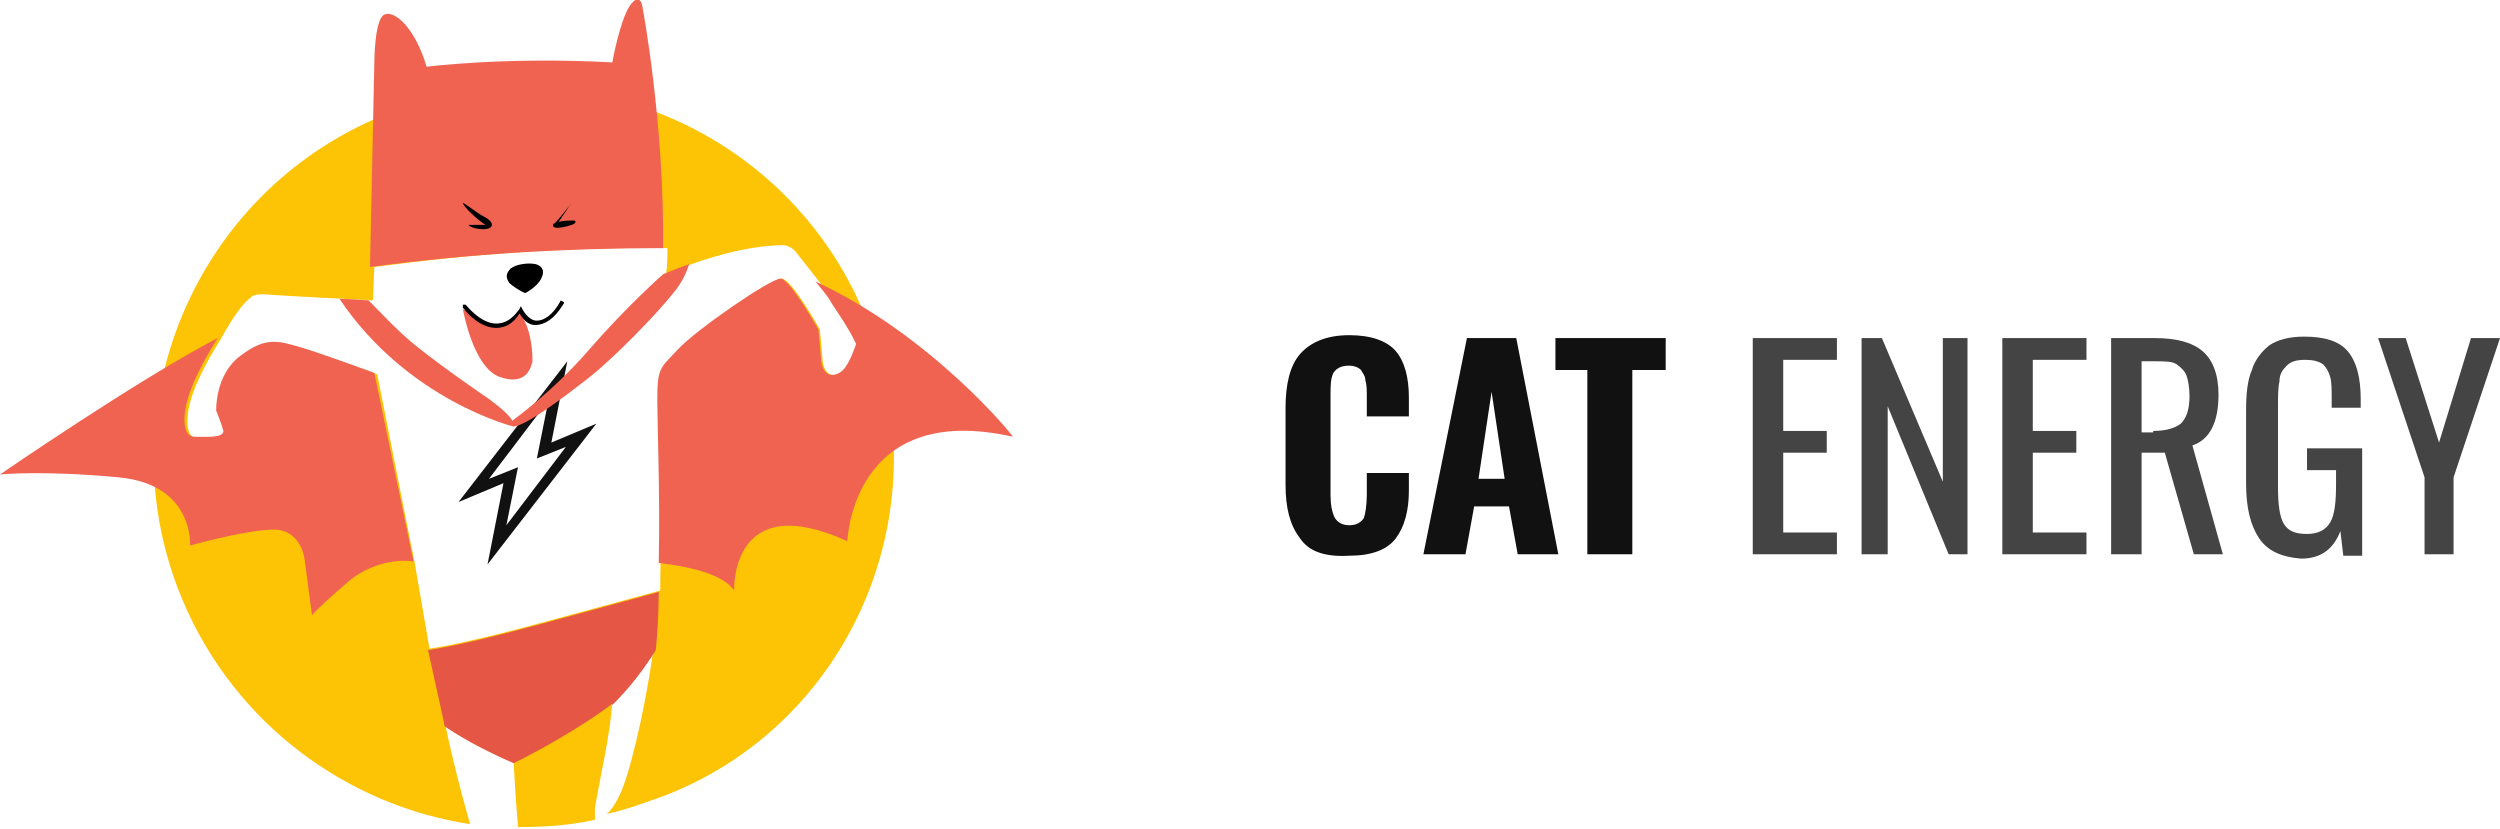
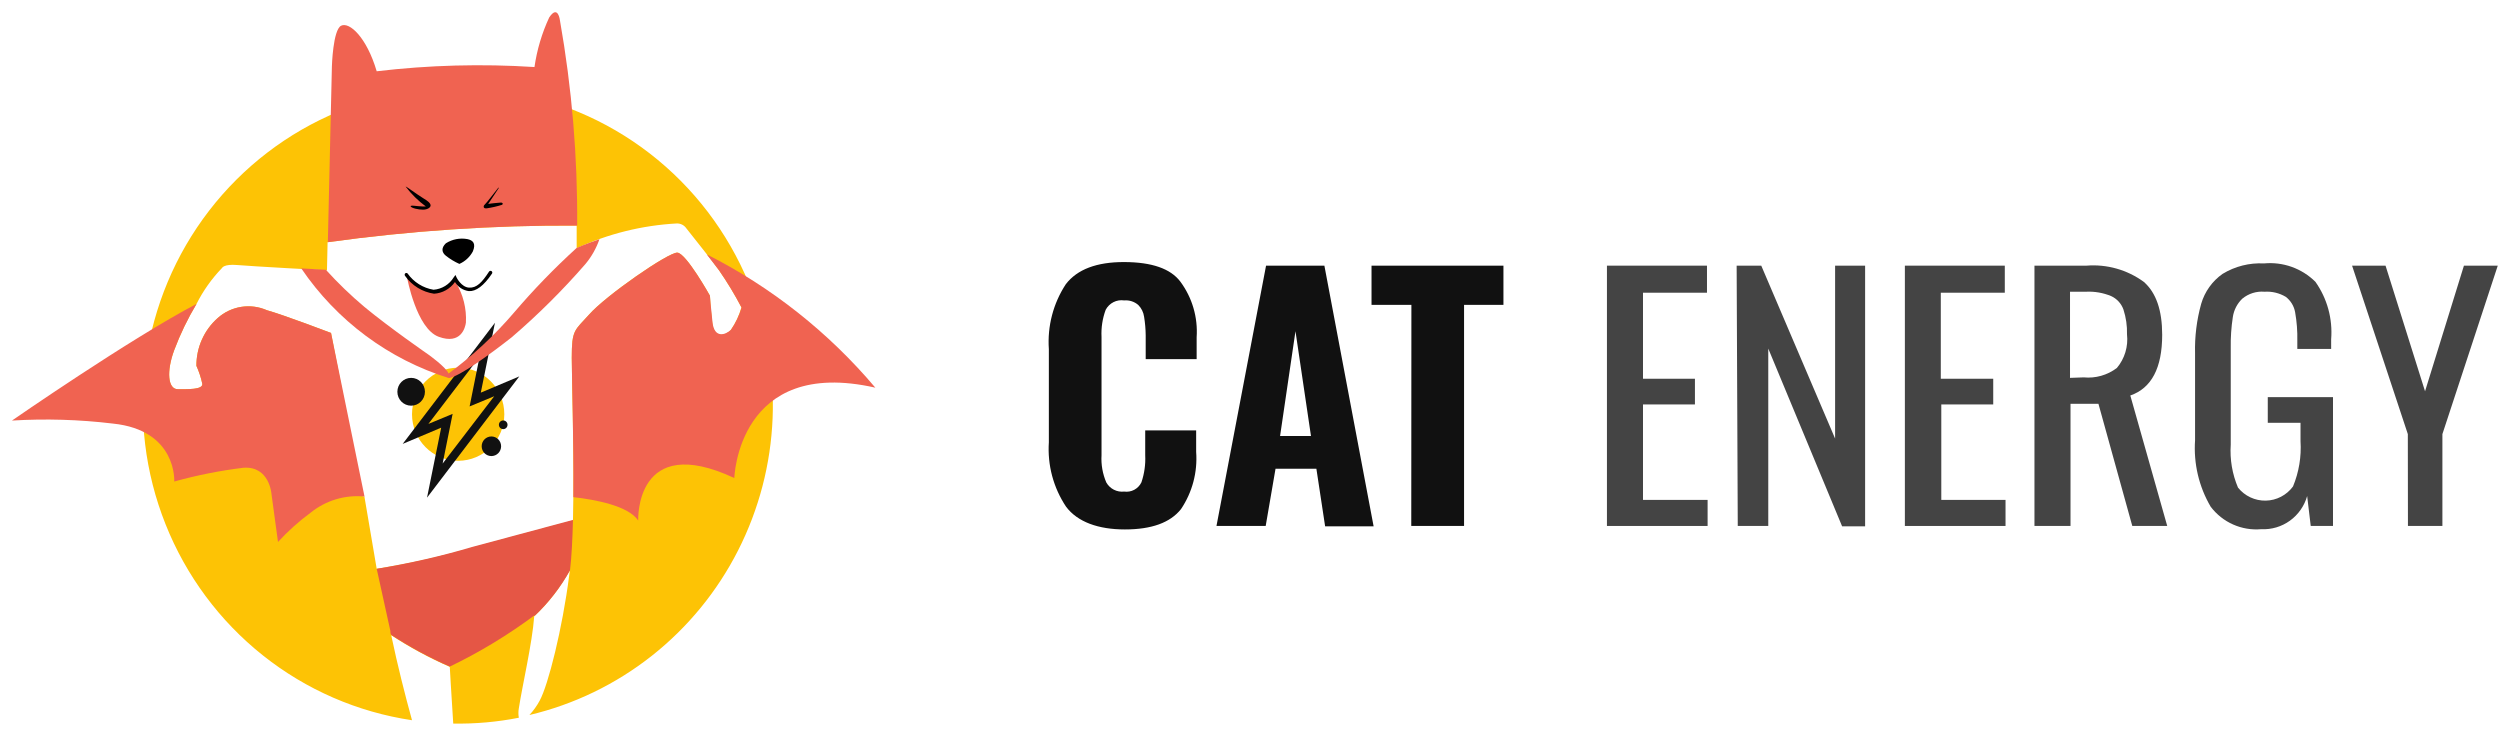
- <svg xmlns="http://www.w3.org/2000/svg" version="1.1" id="Layer_2" x="0px" y="0px" viewBox="0 0 172.3 57.1" style="enable-background:new 0 0 172.3 57.1;" xml:space="preserve">
-   <style type="text/css">
-     .st0 {
-       fill: #FDC305;
-     }
-     .st1 {
-       fill: #F06351;
-     }
-     .st2 {
-       fill: #E55645;
-     }
-     .st3 {
-       fill: #111111;
-     }
-     .st4 {
-       fill: #444444;
-     }
-   </style>
-   <path class="st0" d="M59.6,21.7C54.2,8.7,39.3,2.6,26.3,8S7.1,28.4,12.6,41.4c3.6,8.5,11.3,14.1,19.8,15.4c-0.6-2.1-1.2-4.4-1.7-6.8   c1.5,1,3.1,1.8,4.7,2.5c0,0,0,0,0,0c0,0,0.1,2.1,0.3,4.5c1.8,0,3.5-0.1,5.3-0.5c0-0.2,0-0.4,0-0.8c0.3-1.9,1.1-5.2,1.2-7.4   c1.1-1.1,2.1-2.3,2.9-3.7c0,0,0,0,0,0c0,0.1,0,0.3-0.1,0.4c-0.6,4.2-1.7,8.8-2.4,10c-0.2,0.4-0.5,0.9-0.8,1.1   c1.4-0.3,2.7-0.8,4.1-1.3C58.9,49.7,65.1,34.7,59.6,21.7z M58.2,25.5c-0.4,0.4-1.3,0.7-1.5-0.6c-0.1-1.3-0.2-2.2-0.2-2.2   s-1.9-3.4-2.6-3.5c-0.7,0-5.8,3.5-7.1,4.9c-1.2,1.3-1.4,1.2-1.4,3.5c0,1.7,0.2,8.1,0.1,13.1v0v0c0,0-2.2,0.6-8.1,2.2   c-5.9,1.6-7.8,1.8-7.8,1.8l-1-5.8c0,0,0,0,0,0c0,0,0,0,0,0c0,0,0,0,0,0c0,0,0,0,0,0c0,0,0,0,0,0c0,0,0,0,0,0l-2.6-13.1   c0,0-3.8-1.4-5.2-1.8c-1.4-0.4-2.3-0.7-4,0.6c-1.8,1.3-1.7,3.8-1.7,3.8s0.4,1,0.5,1.4c0,0.5-1.2,0.4-2,0.4s-0.9-1.4-0.3-3.1   c0.6-1.7,1.9-3.7,1.9-3.7s1.2-2.3,2.1-2.9c0,0,0.1-0.3,1.2-0.2c1.1,0.1,7.2,0.4,7.2,0.4l0.1-2.3c6.7-0.9,13.4-1.4,20.2-1.3   c0,0.6,0,1.2-0.1,1.8c0,0,4.4-2,8.1-2c0,0,0.4,0,0.8,0.4c0.3,0.4,2.4,3,2.6,3.4c0.2,0.4,1.2,1.7,1.8,3C59,23.7,58.6,25.1,58.2,25.5z   " />
-   <path class="st1" d="M56.2,19.4c0.5,0.6,0.9,1.1,1,1.3c0.2,0.4,1.2,1.7,1.8,3c0,0-0.4,1.3-0.9,1.8c-0.4,0.4-1.3,0.7-1.5-0.6   c-0.1-1.3-0.2-2.2-0.2-2.2s-1.9-3.4-2.6-3.5c-0.7,0-5.8,3.5-7.1,4.9c-1.2,1.3-1.4,1.2-1.4,3.5c0,1.5,0.2,6.6,0.1,11.2   c1.8,0.2,4.4,0.7,5.2,1.9c0,0-0.3-7.1,7.8-3.4c0,0,0.3-9.7,11.4-7.2C69.9,30.1,64.2,23.1,56.2,19.4z" />
-   <path class="st1" d="M45.7,17.1c0.1-8.5-1.4-16.5-1.4-16.5s-0.1-1.3-0.9-0.2c-0.7,1.1-1.2,3.9-1.2,3.9c-7.4-0.4-12.8,0.3-12.8,0.3   c-0.8-2.7-2.2-3.9-2.9-3.6c-0.7,0.3-0.7,3.3-0.7,3.3l-0.3,14.1C32.2,17.5,39,17.1,45.7,17.1z" />
-   <path class="st2" d="M45.2,44.8c0.1-1.1,0.2-2.5,0.2-4c0,0-2.2,0.6-8.1,2.2c-5.9,1.6-7.8,1.8-7.8,1.8l1.1,5c0,0.1,0,0.2,0.1,0.3   c1.5,1,3.1,1.8,4.7,2.5c4.4-2.2,6.8-4.1,6.8-4.1c0,0,0,0,0,0.1C43.4,47.4,44.4,46.1,45.2,44.8z" />
-   <path d="M31.9,14c0-0.1,1,0.7,1.4,0.9s0.6,0.4,0.6,0.6s-0.3,0.3-0.6,0.3s-0.9-0.1-1-0.3c0,0,0.6,0,0.9,0h0.3   C33.5,15.6,32.1,14.5,31.9,14z" />
-   <path d="M39.3,14.1c0,0-1,1.3-1.1,1.3s-0.2,0.3,0.2,0.3s1.1-0.2,1.2-0.3s0.1-0.2-0.1-0.2c-0.2,0-0.7,0-1,0.1L39.3,14.1   C39.4,14.1,39.4,14,39.3,14.1z" />
-   <path d="M36.2,20.2c0,0,0.8-0.4,1.1-1s0-0.9-0.4-1c-0.5-0.1-1.3,0-1.7,0.3c-0.4,0.4-0.3,0.7-0.1,1C35.3,19.7,35.9,20.1,36.2,20.2z" />
-   <path class="st1" d="M35.8,21.4c0,0-0.2,0.4-0.5,0.6c-0.2,0.2-0.6,0.4-1,0.4c-0.6,0-1.1-0.2-1.5-0.4c-0.2-0.1-0.4-0.3-0.5-0.4   c-0.2-0.2-0.4-0.3-0.4-0.3s0.7,4.1,2.6,4.7c1.8,0.6,2.1-0.7,2.2-1.1c0-0.3,0-2.1-0.8-3.2C35.9,21.4,35.9,21.6,35.8,21.4z" />
-   <g>
-     <path d="M34.2,22.6C34.1,22.6,34.1,22.6,34.2,22.6c-1.3,0-2.3-1.4-2.3-1.4c0-0.1,0-0.2,0-0.2c0.1,0,0.2,0,0.2,0c0,0,1,1.3,2.1,1.3     c0,0,0,0,0,0c0.6,0,1.1-0.3,1.6-1l0.1-0.2l0.1,0.2c0,0,0.4,0.8,1,0.8c0.5,0,1.1-0.4,1.6-1.3c0-0.1,0.1-0.1,0.2,0     c0.1,0,0.1,0.1,0,0.2c-0.6,1-1.3,1.4-1.9,1.4c-0.6,0-0.9-0.5-1.1-0.8C35.4,22.3,34.8,22.6,34.2,22.6z" />
-   </g>
-   <path class="st3" d="M41.1,29.2l-3.1,1.3l1.1-5.6l-7.5,9.7l3.1-1.3l-1.1,5.6L41.1,29.2z M33.7,33l4.1-5.4l-0.8,4l2-0.8l-4.1,5.4   l0.8-4L33.7,33z" />
-   <path class="st1" d="M45.7,18.9c0,0-2.5,2.2-5.1,5.2c-2.5,2.9-5.3,4.9-5.3,4.9c-0.2-0.5-1.6-1.5-1.6-1.5s-3.1-2.1-5.2-3.8   c-1.2-1-2.3-2.2-3.1-3c-0.3,0-1.1-0.1-2-0.1c4.7,7,12,8.8,12,8.8c0.9-0.1,3.3-1.9,5.1-3.3s4.8-4.5,5.9-5.9c0.6-0.7,0.9-1.4,1.1-2   C46.4,18.6,45.7,18.9,45.7,18.9z" />
-   <path class="st1" d="M25.8,25.7c0,0-3.8-1.4-5.2-1.8c-1.4-0.4-2.3-0.7-4,0.6c-1.8,1.3-1.7,3.8-1.7,3.8s0.4,1,0.5,1.4   c0,0.5-1.2,0.4-2,0.4s-0.9-1.4-0.3-3.1c0.6-1.7,1.9-3.7,1.9-3.7c-5.4,2.8-15,9.4-15,9.4s2.9-0.3,8.2,0.2c5.2,0.5,4.9,4.7,4.9,4.7   s3.5-1,5.6-1.1c2.1-0.1,2.3,2.1,2.3,2.1l0.5,3.8c0,0,0.5-0.6,2.6-2.4c1.9-1.5,3.9-1.4,4.4-1.3c0,0,0,0,0,0L25.8,25.7z" />
-   <g>
-     <path class="st3" d="M89.6,37.1c-0.7-0.9-1-2.1-1-3.7v-5.3c0-1.6,0.3-2.9,1-3.7c0.7-0.8,1.8-1.3,3.4-1.3c1.5,0,2.6,0.4,3.2,1.1     c0.6,0.7,0.9,1.8,0.9,3.2v1.3h-2.9v-1.4c0-0.4,0-0.8-0.1-1.1c0-0.3-0.2-0.5-0.3-0.7c-0.2-0.2-0.5-0.3-0.8-0.3     c-0.6,0-0.9,0.2-1.1,0.5c-0.2,0.4-0.2,0.9-0.2,1.6v6.8c0,0.7,0.1,1.2,0.3,1.6c0.2,0.3,0.5,0.5,1,0.5c0.5,0,0.8-0.2,1-0.5     c0.1-0.3,0.2-0.9,0.2-1.6v-1.5h2.9v1.2c0,1.4-0.3,2.5-0.9,3.3c-0.6,0.8-1.7,1.2-3.2,1.2C91.3,38.4,90.2,38,89.6,37.1z" />
-     <path class="st3" d="M101.1,23.3h3.4l2.9,14.9h-2.8l-0.6-3.3h-2.4l-0.6,3.3h-2.9L101.1,23.3z M103.7,33l-0.9-6l-0.9,6H103.7z" />
-     <path class="st3" d="M109.5,25.5h-2.3v-2.2h7.6v2.2h-2.3v12.7h-3.1V25.5z" />
-     <path class="st4" d="M120.8,23.3h5.8v1.5h-3.7v4.9h3v1.5h-3v5.5h3.7v1.5h-5.8V23.3z" />
-     <path class="st4" d="M128.3,23.3h1.4l4.2,9.9v-9.9h1.7v14.9h-1.3L130.1,28v10.2h-1.8V23.3z" />
-     <path class="st4" d="M138,23.3h5.8v1.5h-3.7v4.9h3v1.5h-3v5.5h3.7v1.5H138V23.3z" />
-     <path class="st4" d="M145.5,23.3h3c1.5,0,2.6,0.3,3.3,0.9c0.7,0.6,1.1,1.6,1.1,3c0,1.9-0.6,3.1-1.8,3.5l2.1,7.5h-2l-2-7h-1.6v7     h-2.1V23.3z M148.4,29.7c0.9,0,1.5-0.2,1.9-0.5c0.4-0.4,0.6-1,0.6-1.9c0-0.6-0.1-1.1-0.2-1.4c-0.1-0.3-0.4-0.6-0.7-0.8     c-0.3-0.2-0.8-0.2-1.5-0.2h-0.9v4.9H148.4z" />
-     <path class="st4" d="M155.7,37.1c-0.6-0.9-0.9-2.1-0.9-3.8v-5c0-1.2,0.1-2.1,0.4-2.8c0.2-0.7,0.7-1.3,1.2-1.7     c0.6-0.4,1.4-0.6,2.4-0.6c1.4,0,2.4,0.3,3,1c0.6,0.7,0.9,1.8,0.9,3.3v0.6h-2v-0.5c0-0.7,0-1.3-0.1-1.6c-0.1-0.4-0.3-0.7-0.5-0.9     c-0.3-0.2-0.7-0.3-1.2-0.3c-0.6,0-1,0.1-1.3,0.4c-0.3,0.3-0.5,0.6-0.5,1.1c-0.1,0.4-0.1,1-0.1,1.8v5.5c0,1.1,0.1,2,0.4,2.5     c0.3,0.5,0.8,0.7,1.6,0.7c0.8,0,1.3-0.3,1.6-0.8c0.3-0.5,0.4-1.4,0.4-2.6v-1H159v-1.5h3.8v7.4h-1.3l-0.2-1.7     c-0.5,1.3-1.4,1.9-2.7,1.9C157.3,38.4,156.3,38,155.7,37.1z" />
-     <path class="st4" d="M167.1,32.9l-3.2-9.6h1.9l2.3,7.2l2.2-7.2h2l-3.2,9.6v5.3h-2V32.9z" />
-   </g>
+ <svg xmlns="http://www.w3.org/2000/svg" width="175" height="51" viewBox="0 0 175 51" fill="none">
+   <path d="M52.418 19.83C50.933 16.241 48.541 13.107 45.482 10.741C42.422 8.375 38.801 6.859 34.979 6.344C31.158 5.829 27.269 6.333 23.701 7.807C20.133 9.28 17.01 11.671 14.643 14.741C12.276 17.811 10.749 21.454 10.212 25.305C9.676 29.156 10.149 33.082 11.586 36.691C13.022 40.3 15.371 43.467 18.399 45.875C21.426 48.283 25.026 49.849 28.841 50.416C28.341 48.6 27.833 46.593 27.385 44.464C28.688 45.316 30.06 46.058 31.485 46.679V46.679C31.485 46.679 31.589 48.556 31.727 50.65C33.267 50.677 34.806 50.54 36.318 50.242C36.279 50.024 36.279 49.8 36.318 49.582C36.568 47.957 37.257 45.029 37.395 43.143C38.388 42.206 39.231 41.118 39.893 39.919V39.919L39.841 40.302C39.367 44.003 38.377 47.957 37.774 49.052C37.579 49.414 37.338 49.75 37.059 50.051C40.177 49.313 43.099 47.9 45.622 45.91C48.145 43.919 50.208 41.399 51.669 38.524C53.13 35.649 53.954 32.488 54.083 29.26C54.213 26.032 53.645 22.814 52.418 19.83V19.83ZM51.152 23.123C50.773 23.497 49.989 23.749 49.86 22.619C49.73 21.49 49.696 20.699 49.696 20.699C49.696 20.699 48.033 17.718 47.413 17.684C46.793 17.649 42.391 20.699 41.228 22.028C40.22 23.149 40.022 23.071 40.022 25.043C40.022 26.529 40.212 32.142 40.108 36.435L33.088 38.321C30.881 38.959 28.637 39.459 26.369 39.815L25.507 34.749H25.386L23.173 23.306C23.173 23.306 19.89 22.054 18.684 21.715C18.118 21.466 17.493 21.384 16.882 21.481C16.272 21.578 15.701 21.849 15.239 22.263C14.767 22.68 14.389 23.194 14.132 23.772C13.875 24.349 13.744 24.975 13.748 25.608C13.931 26.012 14.069 26.434 14.162 26.868C14.205 27.285 13.128 27.242 12.439 27.242C11.75 27.242 11.647 25.991 12.189 24.522C12.613 23.393 13.137 22.305 13.757 21.272C14.223 20.35 14.824 19.503 15.54 18.761C15.54 18.761 15.661 18.466 16.617 18.553C17.573 18.64 22.888 18.926 22.888 18.926L22.931 16.954C28.708 16.149 34.535 15.76 40.367 15.79C40.367 16.32 40.367 16.85 40.367 17.38C42.576 16.363 44.954 15.773 47.379 15.642C47.508 15.639 47.637 15.668 47.753 15.727C47.868 15.786 47.968 15.873 48.042 15.981C48.335 16.354 50.118 18.587 50.325 18.909C50.904 19.744 51.43 20.614 51.901 21.516C51.74 22.086 51.487 22.627 51.152 23.114V23.123Z" fill="#FDC305" />
+   <path d="M49.472 17.805C49.877 18.327 50.23 18.787 50.334 18.926C50.913 19.761 51.44 20.632 51.91 21.533C51.746 22.085 51.496 22.607 51.169 23.08C50.79 23.453 50.007 23.705 49.877 22.576C49.748 21.446 49.696 20.699 49.696 20.699C49.696 20.699 48.034 17.718 47.414 17.684C46.793 17.649 42.392 20.699 41.229 22.028C40.221 23.149 40.023 23.071 40.023 25.044C40.023 26.347 40.169 30.822 40.135 34.801C41.694 34.975 43.985 35.41 44.674 36.435C44.674 36.435 44.425 30.196 51.402 33.463C51.402 33.463 51.643 24.957 61.274 27.137C58 23.26 53.987 20.087 49.472 17.805V17.805Z" fill="#F06351" />
+   <path d="M40.402 15.79C40.437 10.975 40.033 6.167 39.196 1.426C39.196 1.426 39.066 0.297 38.446 1.218C37.934 2.319 37.586 3.49 37.413 4.693C33.73 4.455 30.034 4.554 26.369 4.989C25.663 2.599 24.457 1.513 23.879 1.8C23.302 2.087 23.233 4.65 23.233 4.65L22.949 16.954C28.732 16.148 34.564 15.759 40.402 15.79V15.79Z" fill="#F06351" />
+   <path d="M39.901 39.919C40.013 38.99 40.074 37.756 40.108 36.392L33.088 38.277C30.882 38.931 28.638 39.444 26.369 39.815L27.325 44.16C27.325 44.255 27.325 44.351 27.385 44.446C28.688 45.299 30.06 46.04 31.486 46.662C33.569 45.657 35.553 44.456 37.412 43.074V43.126C38.401 42.193 39.241 41.111 39.901 39.919V39.919Z" fill="#E55645" />
+   <path d="M28.402 13.07C28.359 12.983 29.263 13.661 29.616 13.869C29.97 14.078 30.142 14.234 30.142 14.382C30.142 14.53 29.918 14.677 29.608 14.677C29.298 14.677 28.815 14.573 28.747 14.451C28.678 14.33 29.263 14.451 29.556 14.451H29.806C29.276 14.06 28.803 13.595 28.402 13.07Z" fill="black" />
+   <path d="M34.863 13.165C34.863 13.165 34.001 14.278 33.924 14.33C33.846 14.382 33.777 14.625 34.087 14.582C34.443 14.528 34.795 14.447 35.138 14.338C35.233 14.286 35.199 14.165 35.035 14.182C34.871 14.199 34.449 14.225 34.173 14.278L34.906 13.174C34.906 13.174 34.931 13.07 34.863 13.165Z" fill="black" />
+   <path d="M32.158 18.474C32.557 18.297 32.887 17.992 33.097 17.605C33.338 17.032 33.097 16.815 32.718 16.737C32.196 16.641 31.658 16.746 31.21 17.032C30.874 17.354 30.917 17.666 31.21 17.901C31.501 18.131 31.819 18.324 32.158 18.474V18.474Z" fill="black" />
+   <path d="M31.848 19.569C31.749 19.766 31.614 19.943 31.451 20.091C31.206 20.29 30.904 20.405 30.59 20.421C30.116 20.468 29.641 20.331 29.263 20.038C29.09 19.936 28.935 19.804 28.807 19.648C28.721 19.553 28.615 19.479 28.497 19.43C28.497 19.43 29.143 23.002 30.71 23.575C32.278 24.148 32.571 22.915 32.614 22.584C32.667 21.596 32.42 20.614 31.908 19.769C31.908 19.509 31.89 19.682 31.848 19.569Z" fill="#F06351" />
+   <path d="M30.383 20.56C29.98 20.501 29.593 20.361 29.245 20.148C28.897 19.934 28.596 19.652 28.359 19.317C28.338 19.293 28.326 19.262 28.326 19.23C28.326 19.198 28.338 19.167 28.359 19.143C28.37 19.132 28.384 19.123 28.398 19.116C28.413 19.11 28.429 19.107 28.445 19.107C28.461 19.107 28.477 19.11 28.492 19.116C28.506 19.123 28.52 19.132 28.531 19.143C28.744 19.445 29.015 19.701 29.327 19.896C29.639 20.092 29.986 20.223 30.349 20.282C30.636 20.26 30.913 20.17 31.159 20.019C31.404 19.868 31.611 19.66 31.761 19.413L31.882 19.248L31.968 19.439C31.968 19.439 32.295 20.099 32.829 20.134C33.364 20.169 33.742 19.769 34.233 19.013C34.252 18.985 34.28 18.966 34.312 18.96C34.345 18.953 34.378 18.96 34.406 18.978C34.433 18.997 34.452 19.026 34.459 19.058C34.465 19.091 34.459 19.125 34.44 19.152C33.866 20.004 33.323 20.412 32.812 20.377C32.615 20.351 32.425 20.28 32.258 20.171C32.092 20.061 31.951 19.915 31.847 19.743C31.679 19.98 31.46 20.177 31.207 20.318C30.953 20.46 30.672 20.542 30.383 20.56Z" fill="black" />
+   <path d="M32.071 32.255C33.855 32.255 35.302 30.797 35.302 28.997C35.302 27.197 33.855 25.739 32.071 25.739C30.288 25.739 28.841 27.197 28.841 28.997C28.841 30.797 30.288 32.255 32.071 32.255Z" fill="#FDC305" />
+   <path d="M36.352 26.347L33.656 27.485L34.647 22.593L28.187 31.074L30.883 29.936L29.892 34.836L36.352 26.347ZM29.987 29.675L33.57 24.974L32.873 28.45L34.595 27.737L30.986 32.447L31.684 28.971L29.987 29.675Z" fill="#111111" />
+   <path d="M28.781 28.398C29.314 28.398 29.746 27.962 29.746 27.424C29.746 26.887 29.314 26.451 28.781 26.451C28.248 26.451 27.816 26.887 27.816 27.424C27.816 27.962 28.248 28.398 28.781 28.398Z" fill="#111111" />
+   <path d="M34.397 31.925C34.773 31.925 35.078 31.618 35.078 31.239C35.078 30.86 34.773 30.552 34.397 30.552C34.022 30.552 33.717 30.86 33.717 31.239C33.717 31.618 34.022 31.925 34.397 31.925Z" fill="#111111" />
+   <path d="M35.224 30.04C35.391 30.04 35.526 29.904 35.526 29.736C35.526 29.568 35.391 29.431 35.224 29.431C35.058 29.431 34.923 29.568 34.923 29.736C34.923 29.904 35.058 30.04 35.224 30.04Z" fill="#111111" />
+   <path d="M40.358 17.362C38.803 18.776 37.339 20.288 35.974 21.889C34.614 23.479 33.079 24.907 31.4 26.147C31.21 25.686 29.996 24.826 29.996 24.826C29.996 24.826 27.291 22.958 25.516 21.49C24.557 20.684 23.653 19.813 22.811 18.883L21.088 18.787C23.575 22.452 27.219 25.159 31.425 26.468C32.166 26.347 34.251 24.844 35.81 23.618C37.655 22.036 39.382 20.32 40.979 18.483C41.408 17.969 41.741 17.38 41.961 16.745C40.979 17.076 40.358 17.362 40.358 17.362Z" fill="#F06351" />
+   <path d="M23.173 23.306C23.173 23.306 19.891 22.054 18.685 21.715C18.119 21.466 17.493 21.384 16.883 21.481C16.272 21.578 15.702 21.85 15.239 22.263C14.767 22.68 14.39 23.195 14.133 23.772C13.875 24.349 13.745 24.975 13.749 25.608C13.931 26.012 14.07 26.434 14.162 26.868C14.206 27.285 13.129 27.242 12.44 27.242C11.751 27.242 11.647 25.991 12.19 24.522C12.613 23.393 13.138 22.305 13.758 21.272C9.063 23.74 0.836 29.44 0.836 29.44C3.189 29.297 5.55 29.367 7.891 29.649C12.414 30.109 12.198 33.707 12.198 33.707C13.789 33.264 15.41 32.942 17.048 32.742C18.875 32.62 19.004 34.584 19.004 34.584L19.46 37.938C20.154 37.182 20.918 36.495 21.743 35.888C22.806 35.029 24.16 34.623 25.516 34.758V34.758L23.173 23.306Z" fill="#F06351" />
+   <path d="M74.626 35.471C73.739 34.144 73.314 32.557 73.42 30.961V24.444C73.308 22.835 73.726 21.235 74.609 19.891C75.407 18.854 76.771 18.338 78.701 18.344C80.63 18.35 81.936 18.805 82.62 19.708C83.453 20.828 83.86 22.213 83.765 23.61V25.139H80.199V23.479C80.195 23.043 80.157 22.607 80.087 22.176C80.044 21.864 79.902 21.574 79.682 21.351C79.547 21.233 79.389 21.144 79.219 21.089C79.049 21.034 78.87 21.014 78.692 21.029C78.436 20.991 78.175 21.032 77.944 21.149C77.713 21.266 77.523 21.451 77.4 21.681C77.173 22.291 77.074 22.942 77.107 23.592V31.864C77.068 32.52 77.183 33.175 77.443 33.776C77.567 33.993 77.751 34.169 77.973 34.281C78.195 34.394 78.445 34.439 78.692 34.41C78.934 34.445 79.181 34.401 79.398 34.286C79.615 34.17 79.79 33.989 79.898 33.767C80.106 33.156 80.197 32.51 80.165 31.864V30.127H83.731V31.63C83.836 33.047 83.463 34.459 82.671 35.636C81.913 36.591 80.604 37.061 78.743 37.061C76.883 37.061 75.427 36.539 74.626 35.471Z" fill="#111111" />
+   <path d="M88.624 18.596H92.707L96.153 36.843H92.759L92.147 32.812H89.287L88.598 36.817H85.153L88.624 18.596ZM91.768 30.518L90.683 23.184L89.606 30.518H91.768Z" fill="#111111" />
+   <path d="M98.798 21.342H96.007V18.596H105.241V21.342H102.484V36.817H98.789L98.798 21.342Z" fill="#111111" />
+   <path d="M112.486 18.596H119.489V20.49H115.01V26.512H118.645V28.311H115.01V34.993H119.532V36.817H112.486V18.596Z" fill="#444444" />
+   <path d="M121.565 18.596H123.288L128.457 30.7V18.596H130.558V36.843H128.948L123.779 24.401V36.817H121.643L121.565 18.596Z" fill="#444444" />
+   <path d="M133.341 18.596H140.336V20.49H135.856V26.512H139.526V28.311H135.891V34.993H140.387V36.817H133.341V18.596Z" fill="#444444" />
+   <path d="M142.412 18.596H146.047C147.48 18.48 148.906 18.884 150.07 19.734C150.931 20.49 151.353 21.724 151.353 23.436C151.353 25.753 150.609 27.169 149.122 27.685L151.706 36.817H149.26L146.891 28.267H144.936V36.817H142.412V18.596ZM145.858 26.416C146.687 26.497 147.517 26.262 148.183 25.756C148.454 25.433 148.656 25.057 148.778 24.652C148.899 24.247 148.937 23.822 148.89 23.401C148.907 22.812 148.822 22.224 148.64 21.663C148.566 21.457 148.451 21.267 148.303 21.106C148.155 20.945 147.977 20.815 147.778 20.725C147.219 20.494 146.616 20.39 146.013 20.421H144.901V26.451L145.858 26.416Z" fill="#444444" />
+   <path d="M154.748 35.471C153.924 34.069 153.543 32.447 153.654 30.822V24.739C153.624 23.566 153.769 22.394 154.084 21.264C154.333 20.414 154.862 19.675 155.583 19.17C156.454 18.64 157.462 18.386 158.477 18.44C159.134 18.377 159.797 18.459 160.419 18.681C161.041 18.903 161.607 19.26 162.078 19.726C162.904 20.893 163.295 22.319 163.181 23.749V24.427H160.812V23.862C160.828 23.186 160.776 22.511 160.657 21.846C160.578 21.42 160.345 21.038 160.002 20.777C159.555 20.511 159.039 20.387 158.52 20.421C157.958 20.372 157.399 20.547 156.961 20.907C156.604 21.249 156.371 21.702 156.298 22.193C156.189 22.909 156.14 23.633 156.152 24.357V31.126C156.083 32.154 156.257 33.185 156.66 34.132C156.894 34.424 157.19 34.657 157.527 34.815C157.864 34.973 158.233 35.052 158.604 35.044C158.976 35.037 159.34 34.944 159.671 34.772C160.001 34.6 160.288 34.355 160.51 34.054C160.925 33.052 161.105 31.966 161.036 30.883V29.597H158.744V27.798H163.31V36.817H161.751L161.501 34.723C161.303 35.419 160.879 36.027 160.295 36.448C159.712 36.869 159.004 37.079 158.288 37.043C157.614 37.103 156.936 36.99 156.318 36.715C155.699 36.441 155.159 36.012 154.748 35.471Z" fill="#444444" />
+   <path d="M168.548 30.387L164.645 18.596H166.988L169.753 27.39L172.475 18.596H174.844L170.968 30.387V36.817H168.556L168.548 30.387Z" fill="#444444" />
</svg>
